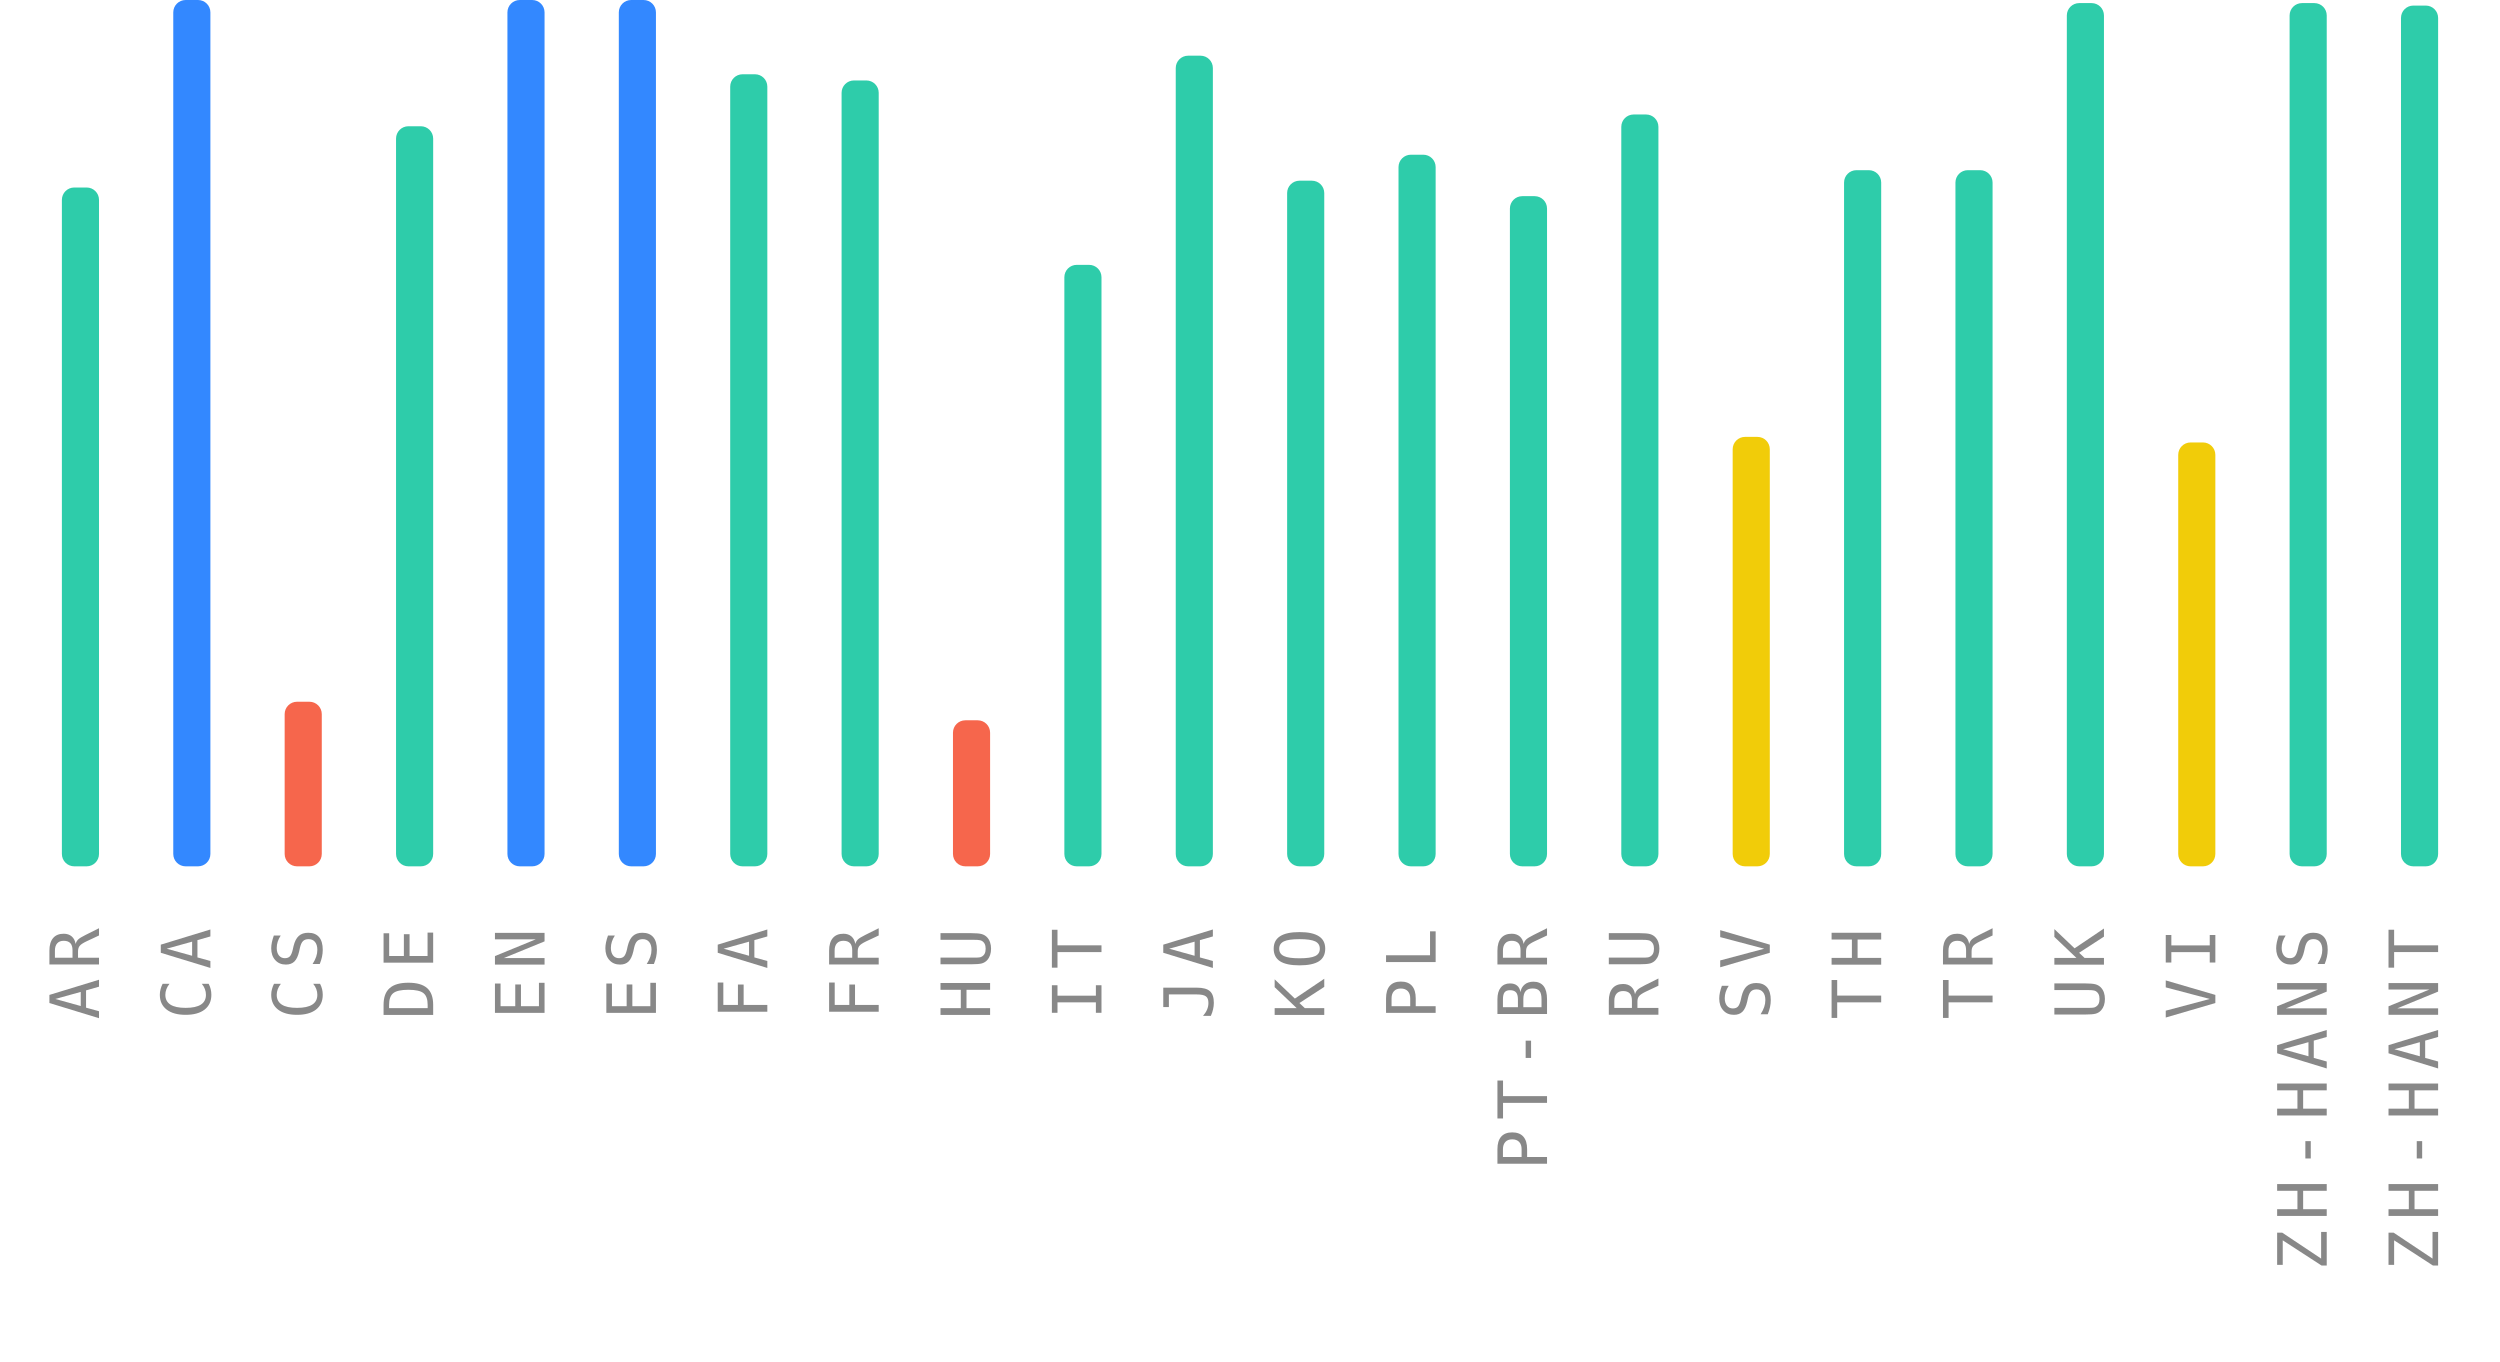
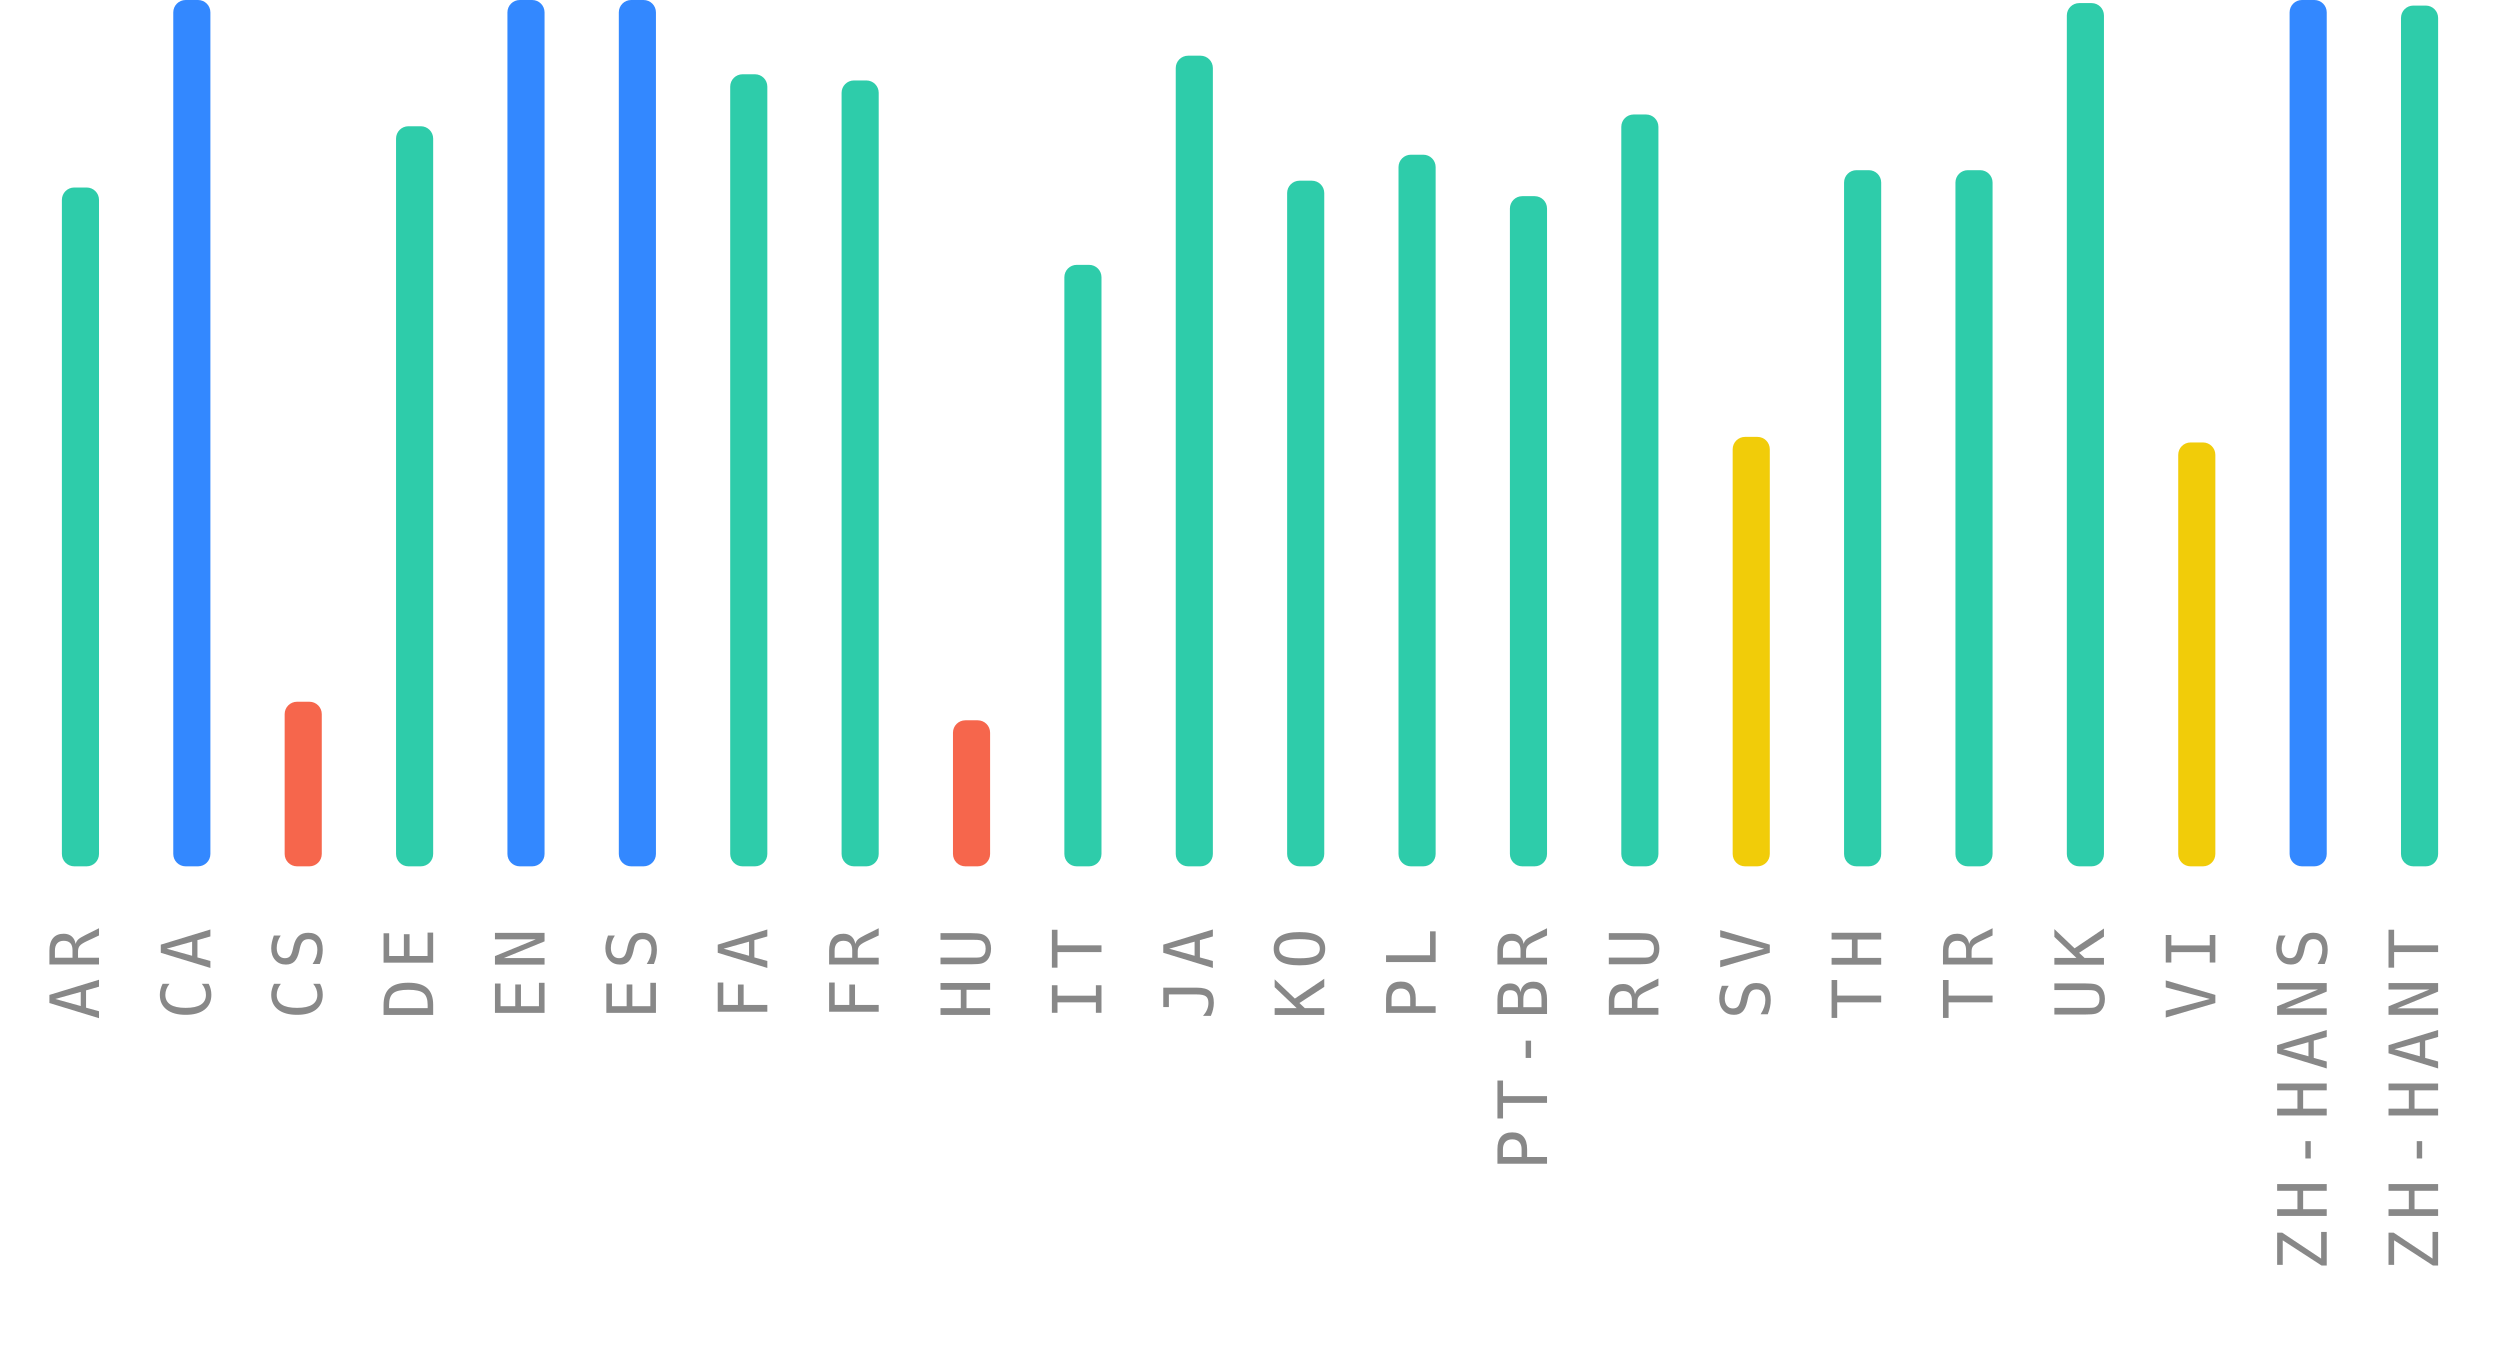
<svg xmlns="http://www.w3.org/2000/svg" width="404" height="220">
  <g>
    <text style="font-size: 11px; font-family: monospace; letter-spacing: 1.5px; fill: #888; text-anchor: end;" x="-150" y="16" transform="rotate(-90)">AR</text>
    <rect style="fill: #2eccaa;" height="109.7" width="6" rx="2" y="30.3" x="10" />
    <text style="font-size: 11px; font-family: monospace; letter-spacing: 1.5px; fill: #888; text-anchor: end;" x="-150" y="34" transform="rotate(-90)">CA</text>
    <rect style="fill: #3388ff;" height="140" width="6" rx="2" y="0" x="28" />
    <text style="font-size: 11px; font-family: monospace; letter-spacing: 1.5px; fill: #888; text-anchor: end;" x="-150" y="52" transform="rotate(-90)">CS</text>
    <rect style="fill: #f6664c;" height="26.6" width="6" rx="2" y="113.4" x="46" />
    <text style="font-size: 11px; font-family: monospace; letter-spacing: 1.5px; fill: #888; text-anchor: end;" x="-150" y="70" transform="rotate(-90)">DE</text>
    <rect style="fill: #2eccaa;" height="119.6" width="6" rx="2" y="20.4" x="64" />
    <text style="font-size: 11px; font-family: monospace; letter-spacing: 1.5px; fill: #888; text-anchor: end;" x="-150" y="88" transform="rotate(-90)">EN</text>
    <rect style="fill: #3388ff;" height="140" width="6" rx="2" y="0" x="82" />
    <text style="font-size: 11px; font-family: monospace; letter-spacing: 1.5px; fill: #888; text-anchor: end;" x="-150" y="106" transform="rotate(-90)">ES</text>
    <rect style="fill: #3388ff;" height="140" width="6" rx="2" y="0" x="100" />
    <text style="font-size: 11px; font-family: monospace; letter-spacing: 1.5px; fill: #888; text-anchor: end;" x="-150" y="124" transform="rotate(-90)">FA</text>
    <rect style="fill: #2eccaa;" height="128" width="6" rx="2" y="12" x="118" />
    <text style="font-size: 11px; font-family: monospace; letter-spacing: 1.5px; fill: #888; text-anchor: end;" x="-150" y="142" transform="rotate(-90)">FR</text>
    <rect style="fill: #2eccaa;" height="127" width="6" rx="2" y="13" x="136" />
    <text style="font-size: 11px; font-family: monospace; letter-spacing: 1.5px; fill: #888; text-anchor: end;" x="-150" y="160" transform="rotate(-90)">HU</text>
    <rect style="fill: #f6664c;" height="23.6" width="6" rx="2" y="116.4" x="154" />
    <text style="font-size: 11px; font-family: monospace; letter-spacing: 1.5px; fill: #888; text-anchor: end;" x="-150" y="178" transform="rotate(-90)">IT</text>
    <rect style="fill: #2eccaa;" height="97.2" width="6" rx="2" y="42.8" x="172" />
    <text style="font-size: 11px; font-family: monospace; letter-spacing: 1.5px; fill: #888; text-anchor: end;" x="-150" y="196" transform="rotate(-90)">JA</text>
    <rect style="fill: #2eccaa;" height="131" width="6" rx="2" y="9" x="190" />
    <text style="font-size: 11px; font-family: monospace; letter-spacing: 1.5px; fill: #888; text-anchor: end;" x="-150" y="214" transform="rotate(-90)">KO</text>
    <rect style="fill: #2eccaa;" height="110.8" width="6" rx="2" y="29.2" x="208" />
    <text style="font-size: 11px; font-family: monospace; letter-spacing: 1.5px; fill: #888; text-anchor: end;" x="-150" y="232" transform="rotate(-90)">PL</text>
    <rect style="fill: #2eccaa;" height="115" width="6" rx="2" y="25" x="226" />
    <text style="font-size: 11px; font-family: monospace; letter-spacing: 1.5px; fill: #888; text-anchor: end;" x="-150" y="250" transform="rotate(-90)">PT-BR</text>
    <rect style="fill: #2eccaa;" height="108.3" width="6" rx="2" y="31.7" x="244" />
    <text style="font-size: 11px; font-family: monospace; letter-spacing: 1.5px; fill: #888; text-anchor: end;" x="-150" y="268" transform="rotate(-90)">RU</text>
    <rect style="fill: #2eccaa;" height="121.5" width="6" rx="2" y="18.5" x="262" />
    <text style="font-size: 11px; font-family: monospace; letter-spacing: 1.5px; fill: #888; text-anchor: end;" x="-150" y="286" transform="rotate(-90)">SV</text>
    <rect style="fill: #f1cc09;" height="69.4" width="6" rx="2" y="70.6" x="280" />
    <text style="font-size: 11px; font-family: monospace; letter-spacing: 1.5px; fill: #888; text-anchor: end;" x="-150" y="304" transform="rotate(-90)">TH</text>
    <rect style="fill: #2eccaa;" height="112.5" width="6" rx="2" y="27.5" x="298" />
    <text style="font-size: 11px; font-family: monospace; letter-spacing: 1.5px; fill: #888; text-anchor: end;" x="-150" y="322" transform="rotate(-90)">TR</text>
    <rect style="fill: #2eccaa;" height="112.5" width="6" rx="2" y="27.5" x="316" />
    <text style="font-size: 11px; font-family: monospace; letter-spacing: 1.5px; fill: #888; text-anchor: end;" x="-150" y="340" transform="rotate(-90)">UK</text>
    <rect style="fill: #2eccaa;" height="139.5" width="6" rx="2" y="0.5" x="334" />
    <text style="font-size: 11px; font-family: monospace; letter-spacing: 1.5px; fill: #888; text-anchor: end;" x="-150" y="358" transform="rotate(-90)">VI</text>
    <rect style="fill: #f1cc09;" height="68.5" width="6" rx="2" y="71.5" x="352" />
    <text style="font-size: 11px; font-family: monospace; letter-spacing: 1.5px; fill: #888; text-anchor: end;" x="-150" y="376" transform="rotate(-90)">ZH-HANS</text>
-     <rect style="fill: #2eccaa;" height="139.5" width="6" rx="2" y="0.5" x="370" />
+     <rect style="fill: #3388ff;" height="140" width="6" rx="2" y="0" x="370" />
    <text style="font-size: 11px; font-family: monospace; letter-spacing: 1.5px; fill: #888; text-anchor: end;" x="-150" y="394" transform="rotate(-90)">ZH-HANT</text>
    <rect style="fill: #2eccaa;" height="139.1" width="6" rx="2" y="0.9" x="388" />
  </g>
</svg>
